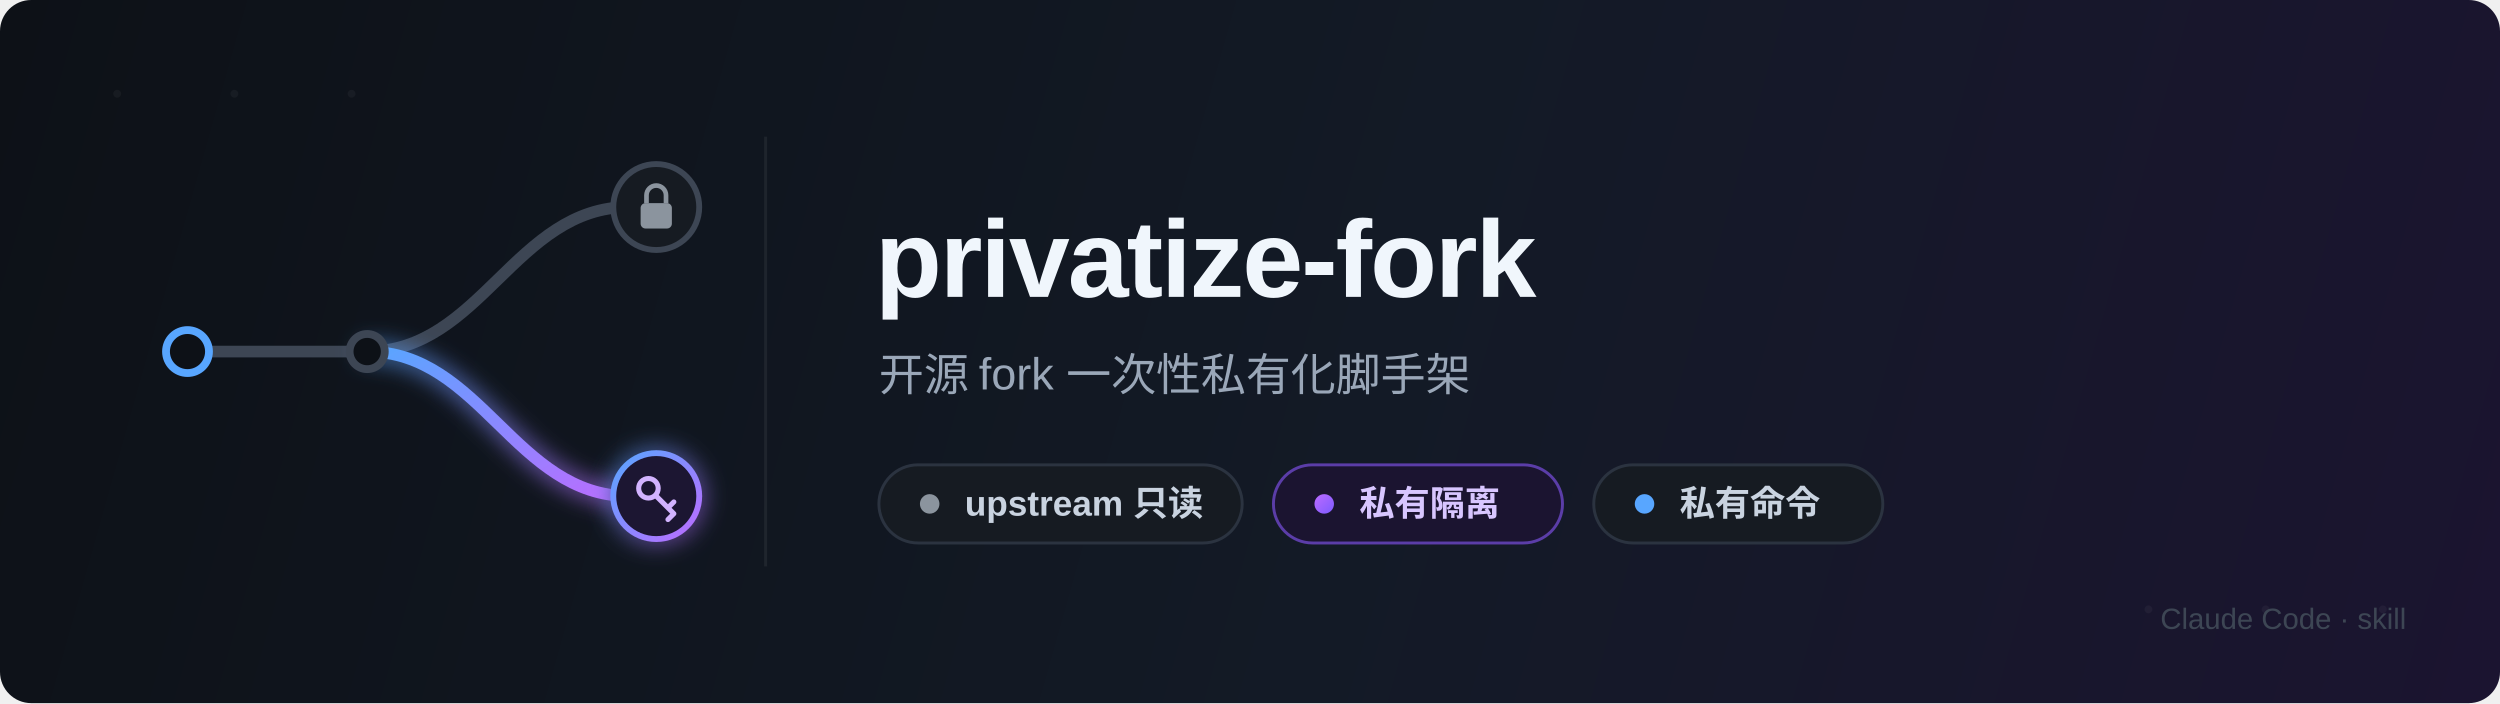
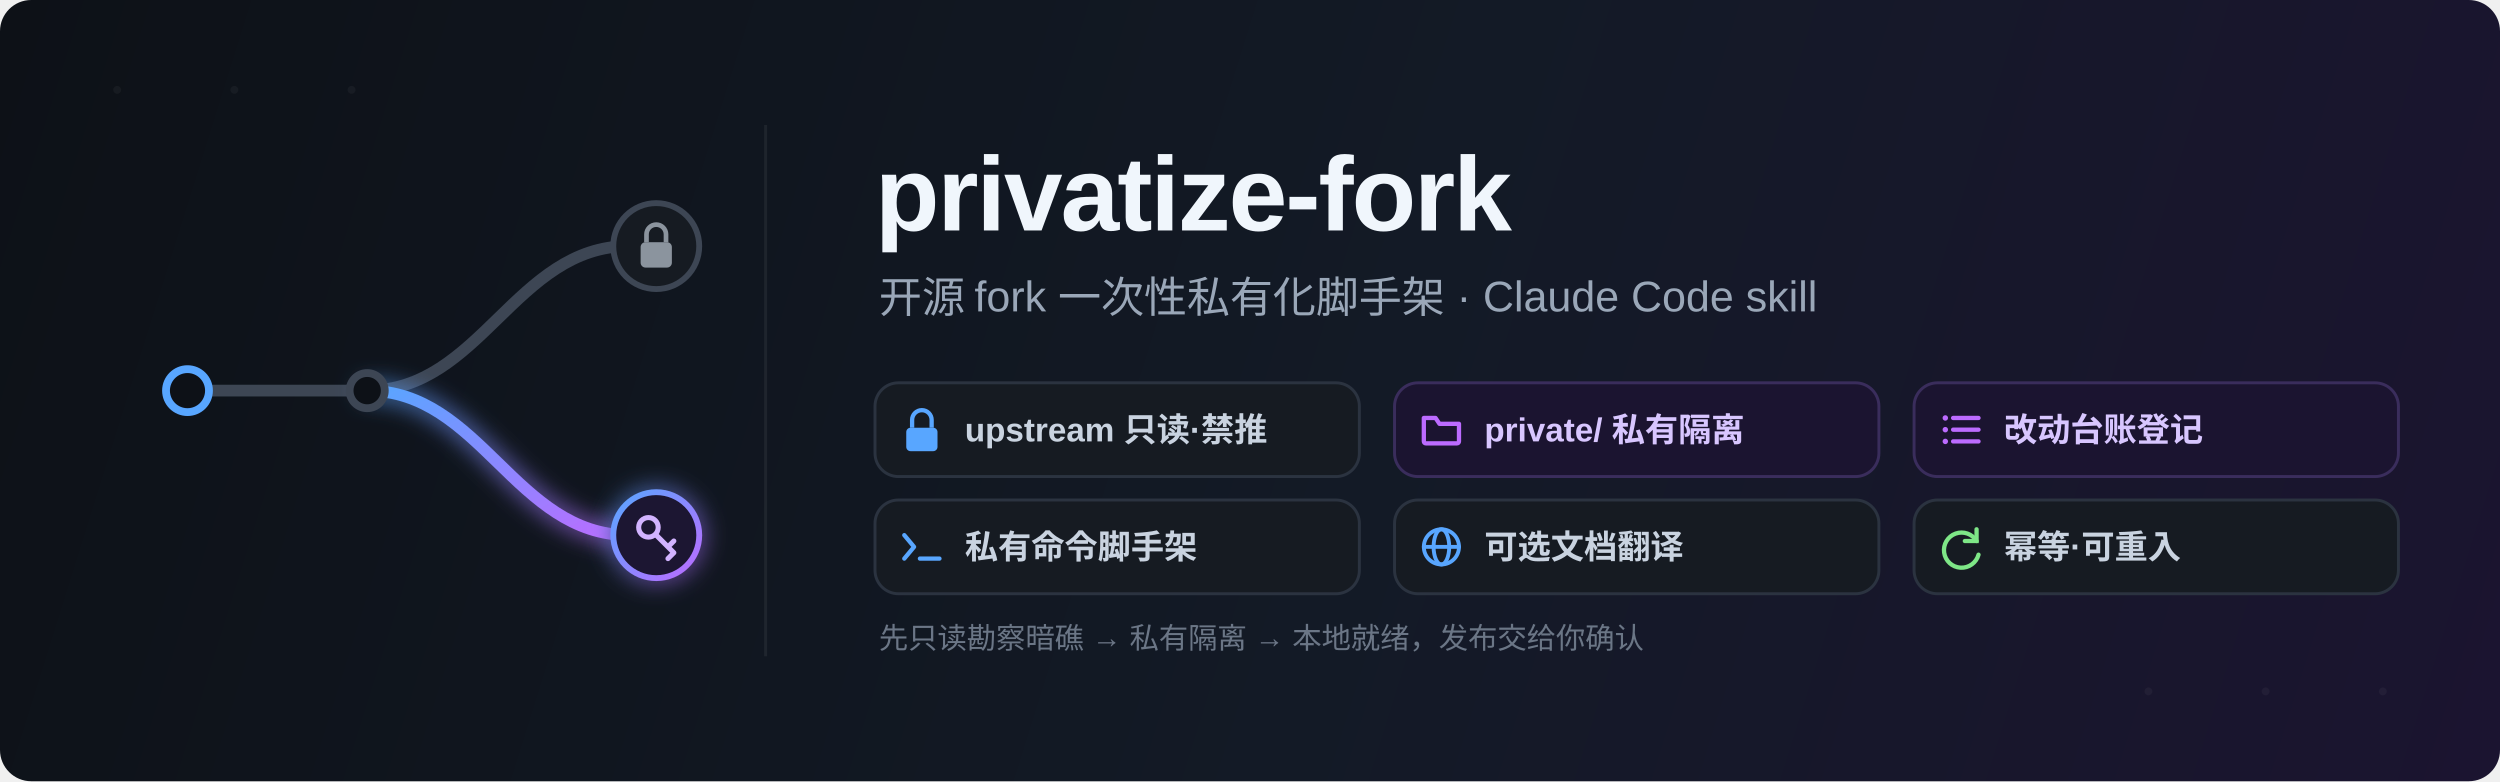
- <svg xmlns="http://www.w3.org/2000/svg" width="1280" height="360" viewBox="0 0 1280 360" fill="none" font-family="'SF Pro Display','Helvetica Neue',Arial,sans-serif">
+ <svg xmlns="http://www.w3.org/2000/svg" width="1280" height="400" viewBox="0 0 1280 400" fill="none" font-family="'SF Pro Display','Helvetica Neue',Arial,sans-serif">
  <defs>
-     <linearGradient id="bg" x1="0" y1="0" x2="1280" y2="360" gradientUnits="userSpaceOnUse">
+     <linearGradient id="bg" x1="0" y1="0" x2="1280" y2="400" gradientUnits="userSpaceOnUse">
      <stop offset="0" stop-color="#0d1117" />
      <stop offset="0.55" stop-color="#131a26" />
      <stop offset="1" stop-color="#1b1430" />
    </linearGradient>
    <linearGradient id="accent" x1="0" y1="0" x2="1" y2="1">
      <stop offset="0" stop-color="#58a6ff" />
      <stop offset="1" stop-color="#bc6bff" />
-     </linearGradient>
-     <linearGradient id="lockg" x1="0" y1="0" x2="1" y2="1">
-       <stop offset="0" stop-color="#bc6bff" />
-       <stop offset="1" stop-color="#7d5bff" />
    </linearGradient>
    <filter id="glow" x="-60%" y="-60%" width="220%" height="220%">
      <feGaussianBlur stdDeviation="6" result="b" />
      <feMerge>
        <feMergeNode in="b" />
        <feMergeNode in="SourceGraphic" />
      </feMerge>
    </filter>
  </defs>
-   <rect width="1280" height="360" rx="16" fill="url(#bg)" />
+   <rect width="1280" height="400" rx="16" fill="url(#bg)" />
  <g fill="#ffffff" opacity="0.04">
-     <circle cx="60" cy="48" r="2" />
-     <circle cx="120" cy="48" r="2" />
-     <circle cx="180" cy="48" r="2" />
-     <circle cx="1160" cy="312" r="2" />
-     <circle cx="1220" cy="312" r="2" />
-     <circle cx="1100" cy="312" r="2" />
+     <circle cx="60" cy="46" r="2" />
+     <circle cx="120" cy="46" r="2" />
+     <circle cx="180" cy="46" r="2" />
+     <circle cx="1160" cy="354" r="2" />
+     <circle cx="1220" cy="354" r="2" />
+     <circle cx="1100" cy="354" r="2" />
  </g>
-   <line x1="392" y1="70" x2="392" y2="290" stroke="#ffffff" stroke-opacity="0.06" stroke-width="1.5" />
-   <g transform="translate(96,180)">
+   <line x1="392" y1="64" x2="392" y2="336" stroke="#ffffff" stroke-opacity="0.06" stroke-width="1.5" />
+   <g transform="translate(96,200)">
    <line x1="0" y1="0" x2="92" y2="0" stroke="#3d4654" stroke-width="6" stroke-linecap="round" />
    <path d="M92 0 C 150 0 168 -74 226 -74" stroke="#3d4654" stroke-width="6" fill="none" stroke-linecap="round" />
    <path d="M92 0 C 150 0 168 74 226 74" stroke="url(#accent)" stroke-width="6" fill="none" stroke-linecap="round" filter="url(#glow)" />
    <circle cx="0" cy="0" r="11" fill="#0d1117" stroke="#58a6ff" stroke-width="4" />
    <circle cx="92" cy="0" r="9" fill="#0d1117" stroke="#3d4654" stroke-width="4" />
    <circle cx="240" cy="-74" r="22" fill="#161b22" stroke="#3d4654" stroke-width="3" />
    <g transform="translate(240,-74)">
      <rect x="-8" y="-2" width="16" height="13" rx="2.5" fill="#8b949e" />
      <path d="M-5 -2 v-4 a5 5 0 0 1 10 0 v4" stroke="#8b949e" stroke-width="2.4" fill="none" />
    </g>
    <circle cx="240" cy="74" r="22" fill="#1b1430" stroke="url(#accent)" stroke-width="3" filter="url(#glow)" />
    <g transform="translate(240,74)" stroke="#d2b3ff" stroke-width="2.6" fill="none" stroke-linecap="round">
      <circle cx="-4" cy="-4" r="5" />
      <path d="M0 0 L9 9 M6 6 l3 -3 M9 9 l-3 3" />
    </g>
  </g>
-   <text x="448" y="152" font-size="56" font-weight="700" fill="#f0f6fc" letter-spacing="-1">privatize-fork</text>
-   <text x="450" y="200" font-size="23" font-weight="500" fill="#9aa7b8">开源 fork 一次性私有化脚手架</text>
-   <g font-size="18" font-weight="600">
-     <g transform="translate(450,238)">
-       <rect x="0" y="0" width="186" height="40" rx="20" fill="#161b22" stroke="#2b3340" stroke-width="1.5" />
-       <circle cx="26" cy="20" r="5" fill="#8b949e" />
-       <text x="44" y="26" fill="#c9d3e0">upstream 只读</text>
+   <text x="448" y="118" font-size="54" font-weight="700" fill="#f0f6fc" letter-spacing="-1">privatize-fork</text>
+   <text x="450" y="160" font-size="22" font-weight="500" fill="#9aa7b8">开源 fork 一次性私有化脚手架 · Claude Code skill</text>
+   <g font-size="17" font-weight="600">
+     <g transform="translate(448,196)">
+       <rect width="248" height="48" rx="12" fill="#161b22" stroke="#2b3340" stroke-width="1.5" />
+       <g transform="translate(24,24)">
+         <rect x="-8" y="-1" width="16" height="12" rx="2.2" fill="#58a6ff" />
+         <path d="M-5 -1 v-4 a5 5 0 0 1 10 0 v4" stroke="#58a6ff" stroke-width="2.2" fill="none" />
+       </g>
+       <text x="46" y="30" fill="#c9d3e0">upstream 只读·禁推</text>
    </g>
-     <g transform="translate(652,238)">
-       <rect x="0" y="0" width="148" height="40" rx="20" fill="#1b1430" stroke="#5b3da8" stroke-width="1.5" />
-       <circle cx="26" cy="20" r="5" fill="url(#lockg)" />
-       <text x="44" y="26" fill="#d8c6ff">私有隔离</text>
+     <g transform="translate(714,196)">
+       <rect width="248" height="48" rx="12" fill="#1b1430" stroke="#3a2d5c" stroke-width="1.5" />
+       <g transform="translate(24,24)" fill="none" stroke="#bc6bff" stroke-width="2.2" stroke-linejoin="round">
+         <path d="M-9 -6 h6 l2 3 h10 v9 a1 1 0 0 1 -1 1 h-16 a1 1 0 0 1 -1 -1 z" />
+       </g>
+       <text x="46" y="30" fill="#d8c6ff">private/ 私有隔离</text>
    </g>
-     <g transform="translate(816,238)">
-       <rect x="0" y="0" width="148" height="40" rx="20" fill="#161b22" stroke="#2b3340" stroke-width="1.5" />
-       <circle cx="26" cy="20" r="5" fill="#58a6ff" />
-       <text x="44" y="26" fill="#c9d3e0">私有命令</text>
+     <g transform="translate(980,196)">
+       <rect width="248" height="48" rx="12" fill="#1b1430" stroke="#3a2d5c" stroke-width="1.5" />
+       <g transform="translate(24,24)" stroke="#bc6bff" stroke-width="2.2" stroke-linecap="round">
+         <circle cx="-8" cy="-6" r="1.4" fill="#bc6bff" stroke="none" />
+         <line x1="-4" y1="-6" x2="9" y2="-6" />
+         <circle cx="-8" cy="0" r="1.4" fill="#bc6bff" stroke="none" />
+         <line x1="-4" y1="0" x2="9" y2="0" />
+         <circle cx="-8" cy="6" r="1.4" fill="#bc6bff" stroke="none" />
+         <line x1="-4" y1="6" x2="9" y2="6" />
+       </g>
+       <text x="46" y="30" fill="#d8c6ff">改动台账登记</text>
+     </g>
+     <g transform="translate(448,256)">
+       <rect width="248" height="48" rx="12" fill="#161b22" stroke="#2b3340" stroke-width="1.5" />
+       <g transform="translate(24,24)" fill="none" stroke="#58a6ff" stroke-width="2.2" stroke-linecap="round" stroke-linejoin="round">
+         <path d="M-9 -6 l5 6 l-5 6" />
+         <line x1="-1" y1="6" x2="9" y2="6" />
+       </g>
+       <text x="46" y="30" fill="#c9d3e0">私有命令脚手架</text>
+     </g>
+     <g transform="translate(714,256)">
+       <rect width="248" height="48" rx="12" fill="#161b22" stroke="#2b3340" stroke-width="1.5" />
+       <g transform="translate(24,24)" fill="none" stroke="#58a6ff" stroke-width="2" stroke-linecap="round">
+         <circle cx="0" cy="0" r="9" />
+         <ellipse cx="0" cy="0" rx="4" ry="9" />
+         <line x1="-9" y1="0" x2="9" y2="0" />
+       </g>
+       <text x="46" y="30" fill="#c9d3e0">可选文档翻译</text>
+     </g>
+     <g transform="translate(980,256)">
+       <rect width="248" height="48" rx="12" fill="#161b22" stroke="#2b3340" stroke-width="1.5" />
+       <g transform="translate(24,24)" fill="none" stroke="#7ee787" stroke-width="2.2" stroke-linecap="round">
+         <path d="M8 -3 a9 9 0 1 0 1 7" />
+         <path d="M8 -9 v6 h-6" />
+       </g>
+       <text x="46" y="30" fill="#c9d3e0">幂等·可重入</text>
    </g>
  </g>
-   <text x="1232" y="322" font-size="15" fill="#3d4654" text-anchor="end" font-weight="500">Claude Code · skill</text>
+   <text x="450" y="332" font-size="15" font-weight="500" fill="#6b7686">先只读勘察暗礁 → 私有隔离 → 本地就绪，发布交给你确认</text>
</svg>
